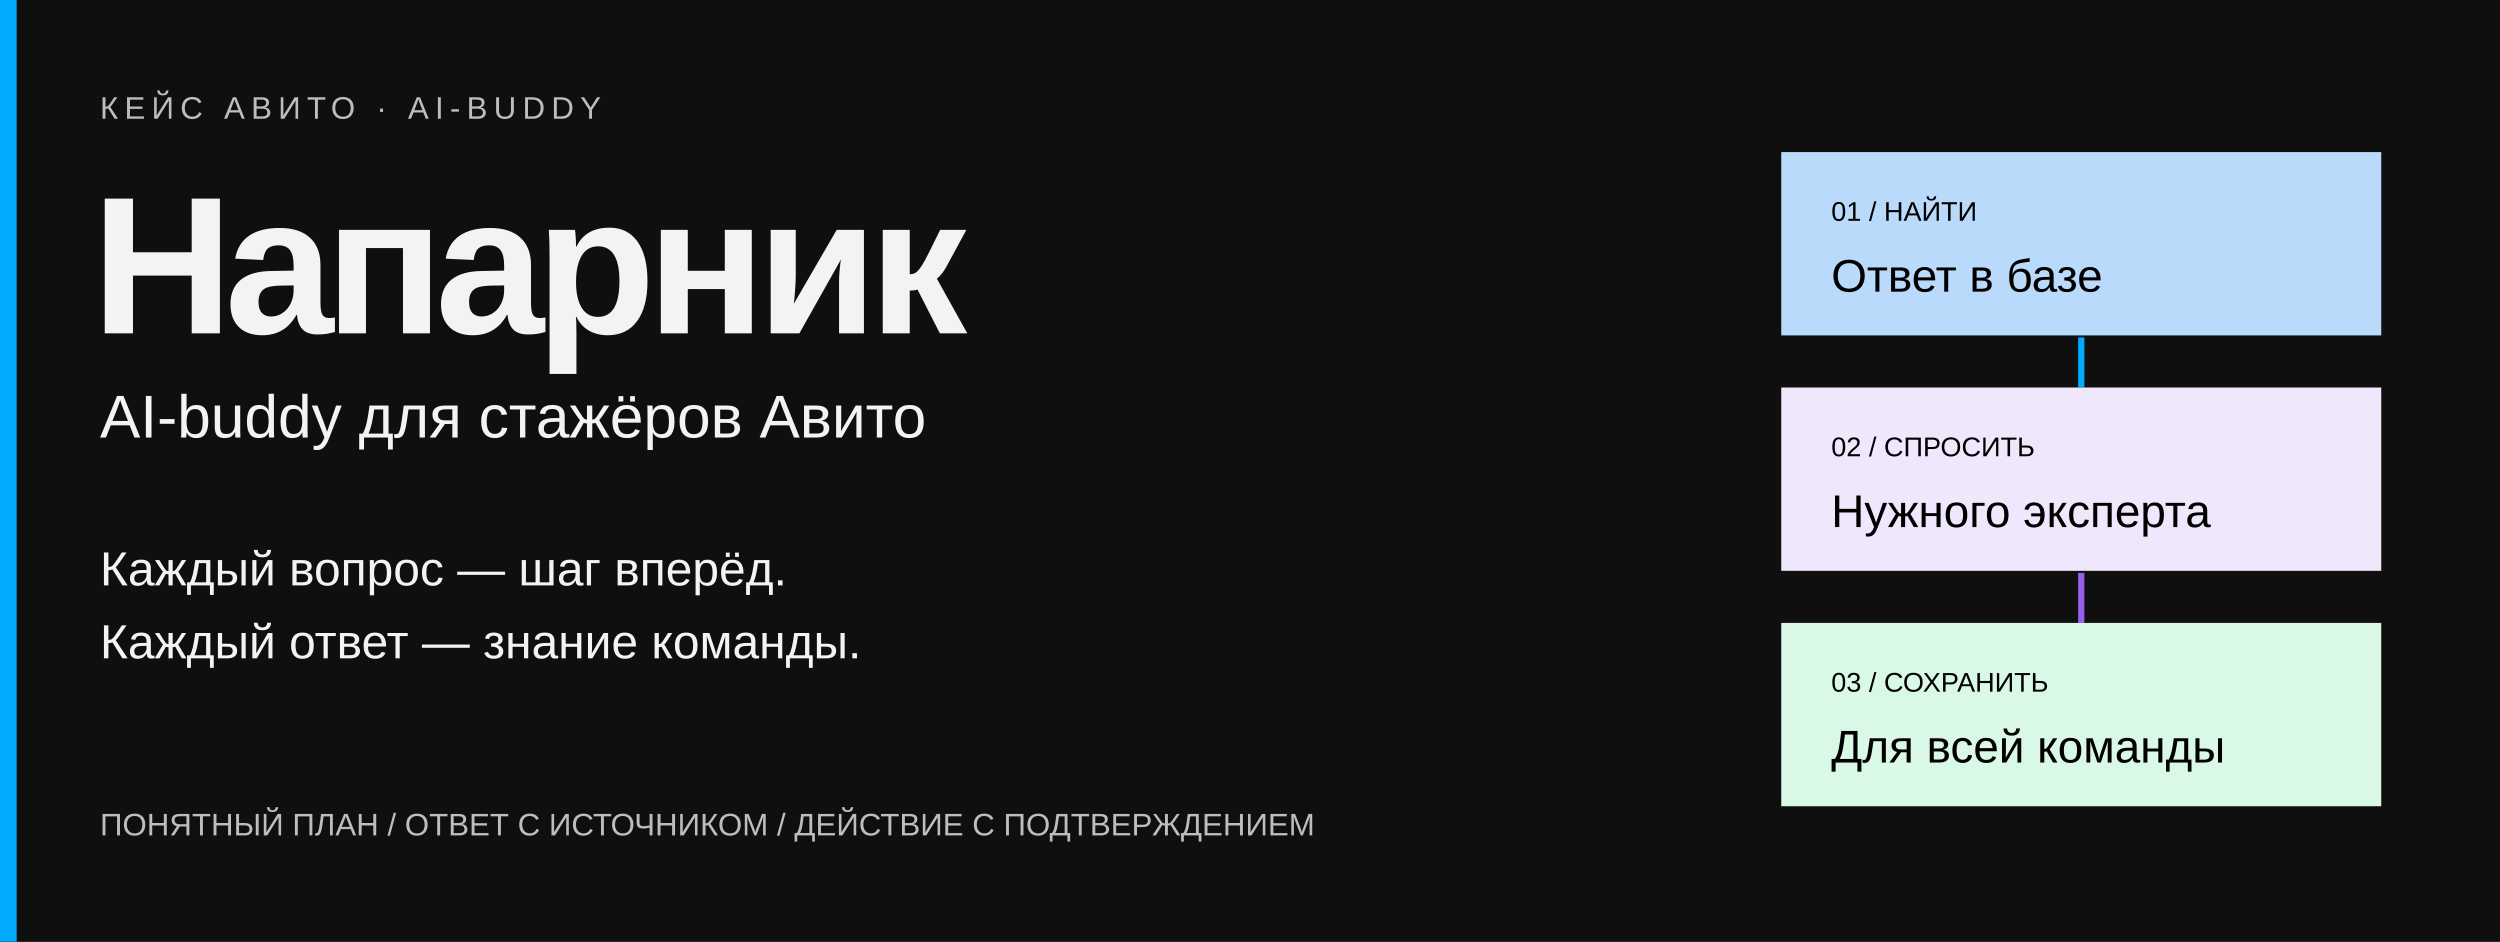
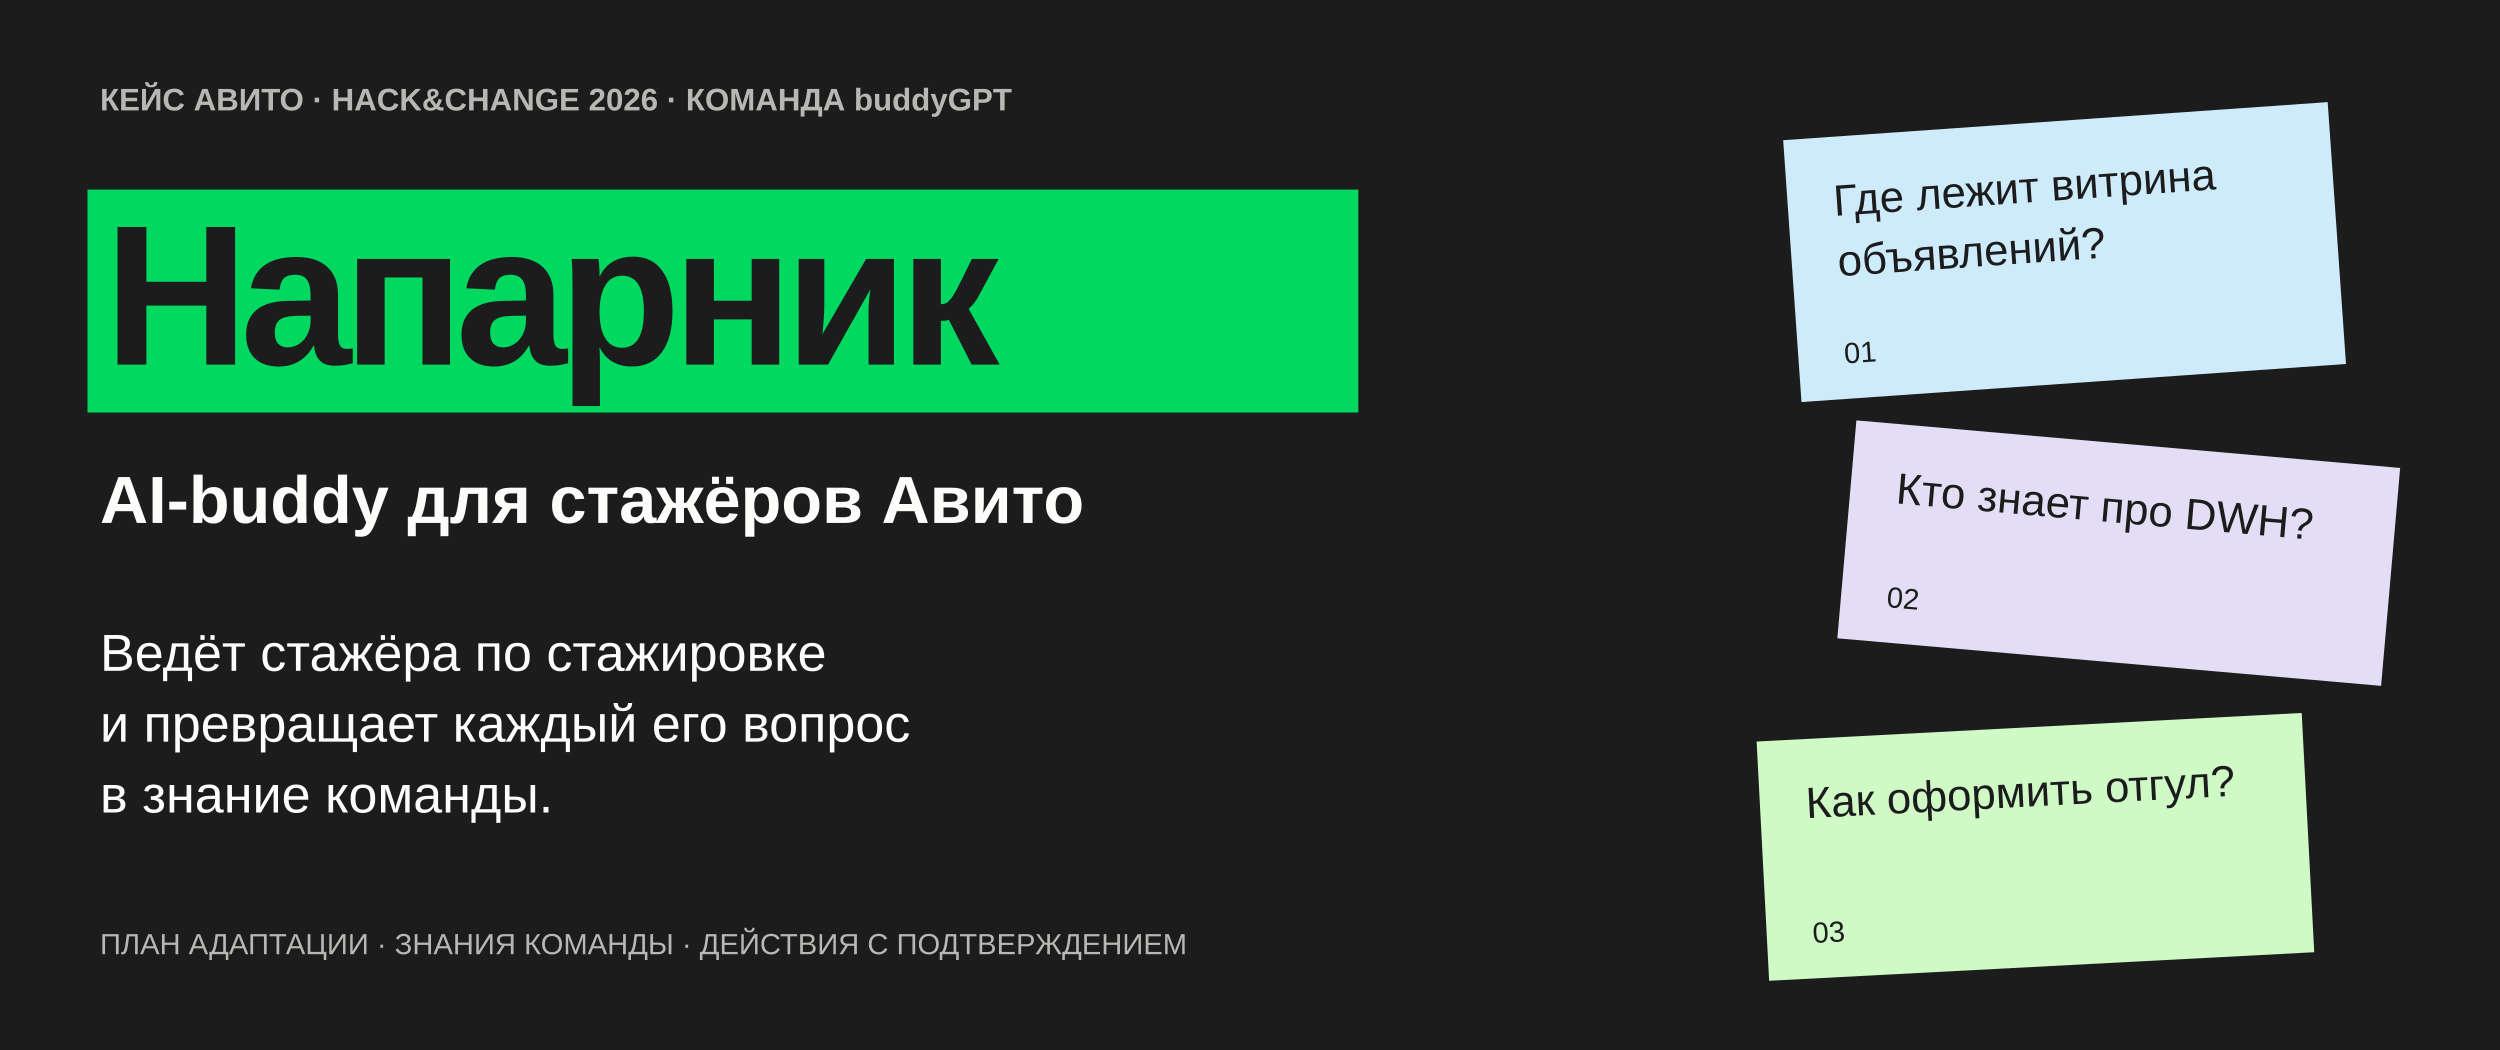
- <svg xmlns="http://www.w3.org/2000/svg" width="1200" height="452" viewBox="0 0 1200 452" role="img">
-   <rect width="1200" height="452" fill="#0F0F0F" />
-   <g font-family="Onest,Arial,sans-serif">
-     <rect width="1200" height="452" fill="#0F0F0F" />
-     <rect x="0" width="8" height="452" fill="#00AAFF" />
-     <text x="48" y="57" font-size="15" letter-spacing="3" fill="#BDBDBD">КЕЙС АВИТО · AI-BUDDY</text>
-     <text x="44" y="160" font-size="94" font-weight="700" letter-spacing="-4" fill="#F3F3F3">Напарник</text>
-     <text x="48" y="210" font-size="29" fill="#F3F3F3">AI-buddy для стажёров Авито</text>
-     <text x="48" y="281" font-size="23" fill="#F3F3F3">Каждый вопрос — шаг вперёд.</text>
-     <text x="48" y="316" font-size="23" fill="#F3F3F3">Каждый ответ — знание команды.</text>
-     <text x="48" y="401" font-size="15" fill="#BDBDBD">ПОНЯТНЫЙ ПЛАН / ОТВЕТ С ИСТОЧНИКОМ / ДЕЙСТВИЕ С ПОДТВЕРЖДЕНИЕМ</text>
-     <rect x="855" y="73" width="288" height="88" fill="#BADAFB" />
-     <text x="879" y="106" font-size="13" fill="#000">01 / НАЙТИ</text>
-     <text x="879" y="140" font-size="22" fill="#000">Ответ в базе</text>
-     <path d="M999 162v24" stroke="#00AAFF" stroke-width="3" />
-     <rect x="855" y="186" width="288" height="88" fill="#EFE7FC" />
-     <text x="879" y="219" font-size="13" fill="#000">02 / СПРОСИТЬ</text>
-     <text x="879" y="253" font-size="22" fill="#000">Нужного эксперта</text>
-     <path d="M999 275v24" stroke="#965EEB" stroke-width="3" />
-     <rect x="855" y="299" width="288" height="88" fill="#D9F9E6" />
-     <text x="879" y="332" font-size="13" fill="#000">03 / СОХРАНИТЬ</text>
-     <text x="879" y="366" font-size="22" fill="#000">Для всей команды</text>
+ <svg xmlns="http://www.w3.org/2000/svg" width="1200" height="504" viewBox="0 0 1200 504" role="img">
+   <rect x="0" y="0" width="1200" height="504" fill="#1C1C1C" />
+   <g font-family="Arial,Helvetica,sans-serif">
+     <text x="48" y="53" fill="#B7B7B3" font-size="15" font-weight="700">КЕЙС АВИТО · HACK&amp;CHANGE 2026 · КОМАНДА buddyGPT</text>
+     <rect x="42" y="91" width="610" height="107" fill="#00D85F" />
+     <text x="50" y="175" fill="#1C1C1C" font-size="96" font-weight="700" letter-spacing="-4">Напарник</text>
+     <text x="48" y="251" fill="#FCFCFA" font-size="32" font-weight="700">AI-buddy для стажёров Авито</text>
+     <text x="48" y="322" fill="#FCFCFA" font-size="25" font-weight="400">Ведёт стажёра по стажировке</text>
+     <text x="48" y="356" fill="#FCFCFA" font-size="25" font-weight="400">и превращает каждый его вопрос</text>
+     <text x="48" y="390" fill="#FCFCFA" font-size="25" font-weight="400">в знание команды.</text>
+     <text x="48" y="458" fill="#B7B7B3" font-size="14" font-weight="400">ПЛАН АДАПТАЦИИ · ЗНАНИЯ КОМАНДЫ · ДЕЙСТВИЯ С ПОДТВЕРЖДЕНИЕМ</text>
+     <g transform="rotate(-4 991.0 121.0)">
+       <rect x="860" y="58" width="262" height="126" fill="#CDEBFB" />
+       <text x="882" y="96" fill="#1C1C1C" font-size="21" font-weight="400">Где лежит витрина</text>
+       <text x="882" y="125" fill="#1C1C1C" font-size="21" font-weight="400">объявлений?</text>
+       <text x="882" y="167" fill="#1C1C1C" font-size="14" font-weight="400">01</text>
+     </g>
+     <g transform="rotate(5 1017.0 265.5)">
+       <rect x="886" y="213" width="262" height="105" fill="#E4DDF6" />
+       <text x="908" y="251" fill="#1C1C1C" font-size="21" font-weight="400">Кто знает про DWH?</text>
+       <text x="908" y="301" fill="#1C1C1C" font-size="14" font-weight="400">02</text>
+     </g>
+     <g transform="rotate(-3 977.0 406.5)">
+       <rect x="846" y="349" width="262" height="115" fill="#CFFAC6" />
+       <text x="868" y="387" fill="#1C1C1C" font-size="21" font-weight="400">Как оформить отгул?</text>
+       <text x="868" y="447" fill="#1C1C1C" font-size="14" font-weight="400">03</text>
+     </g>
  </g>
</svg>
